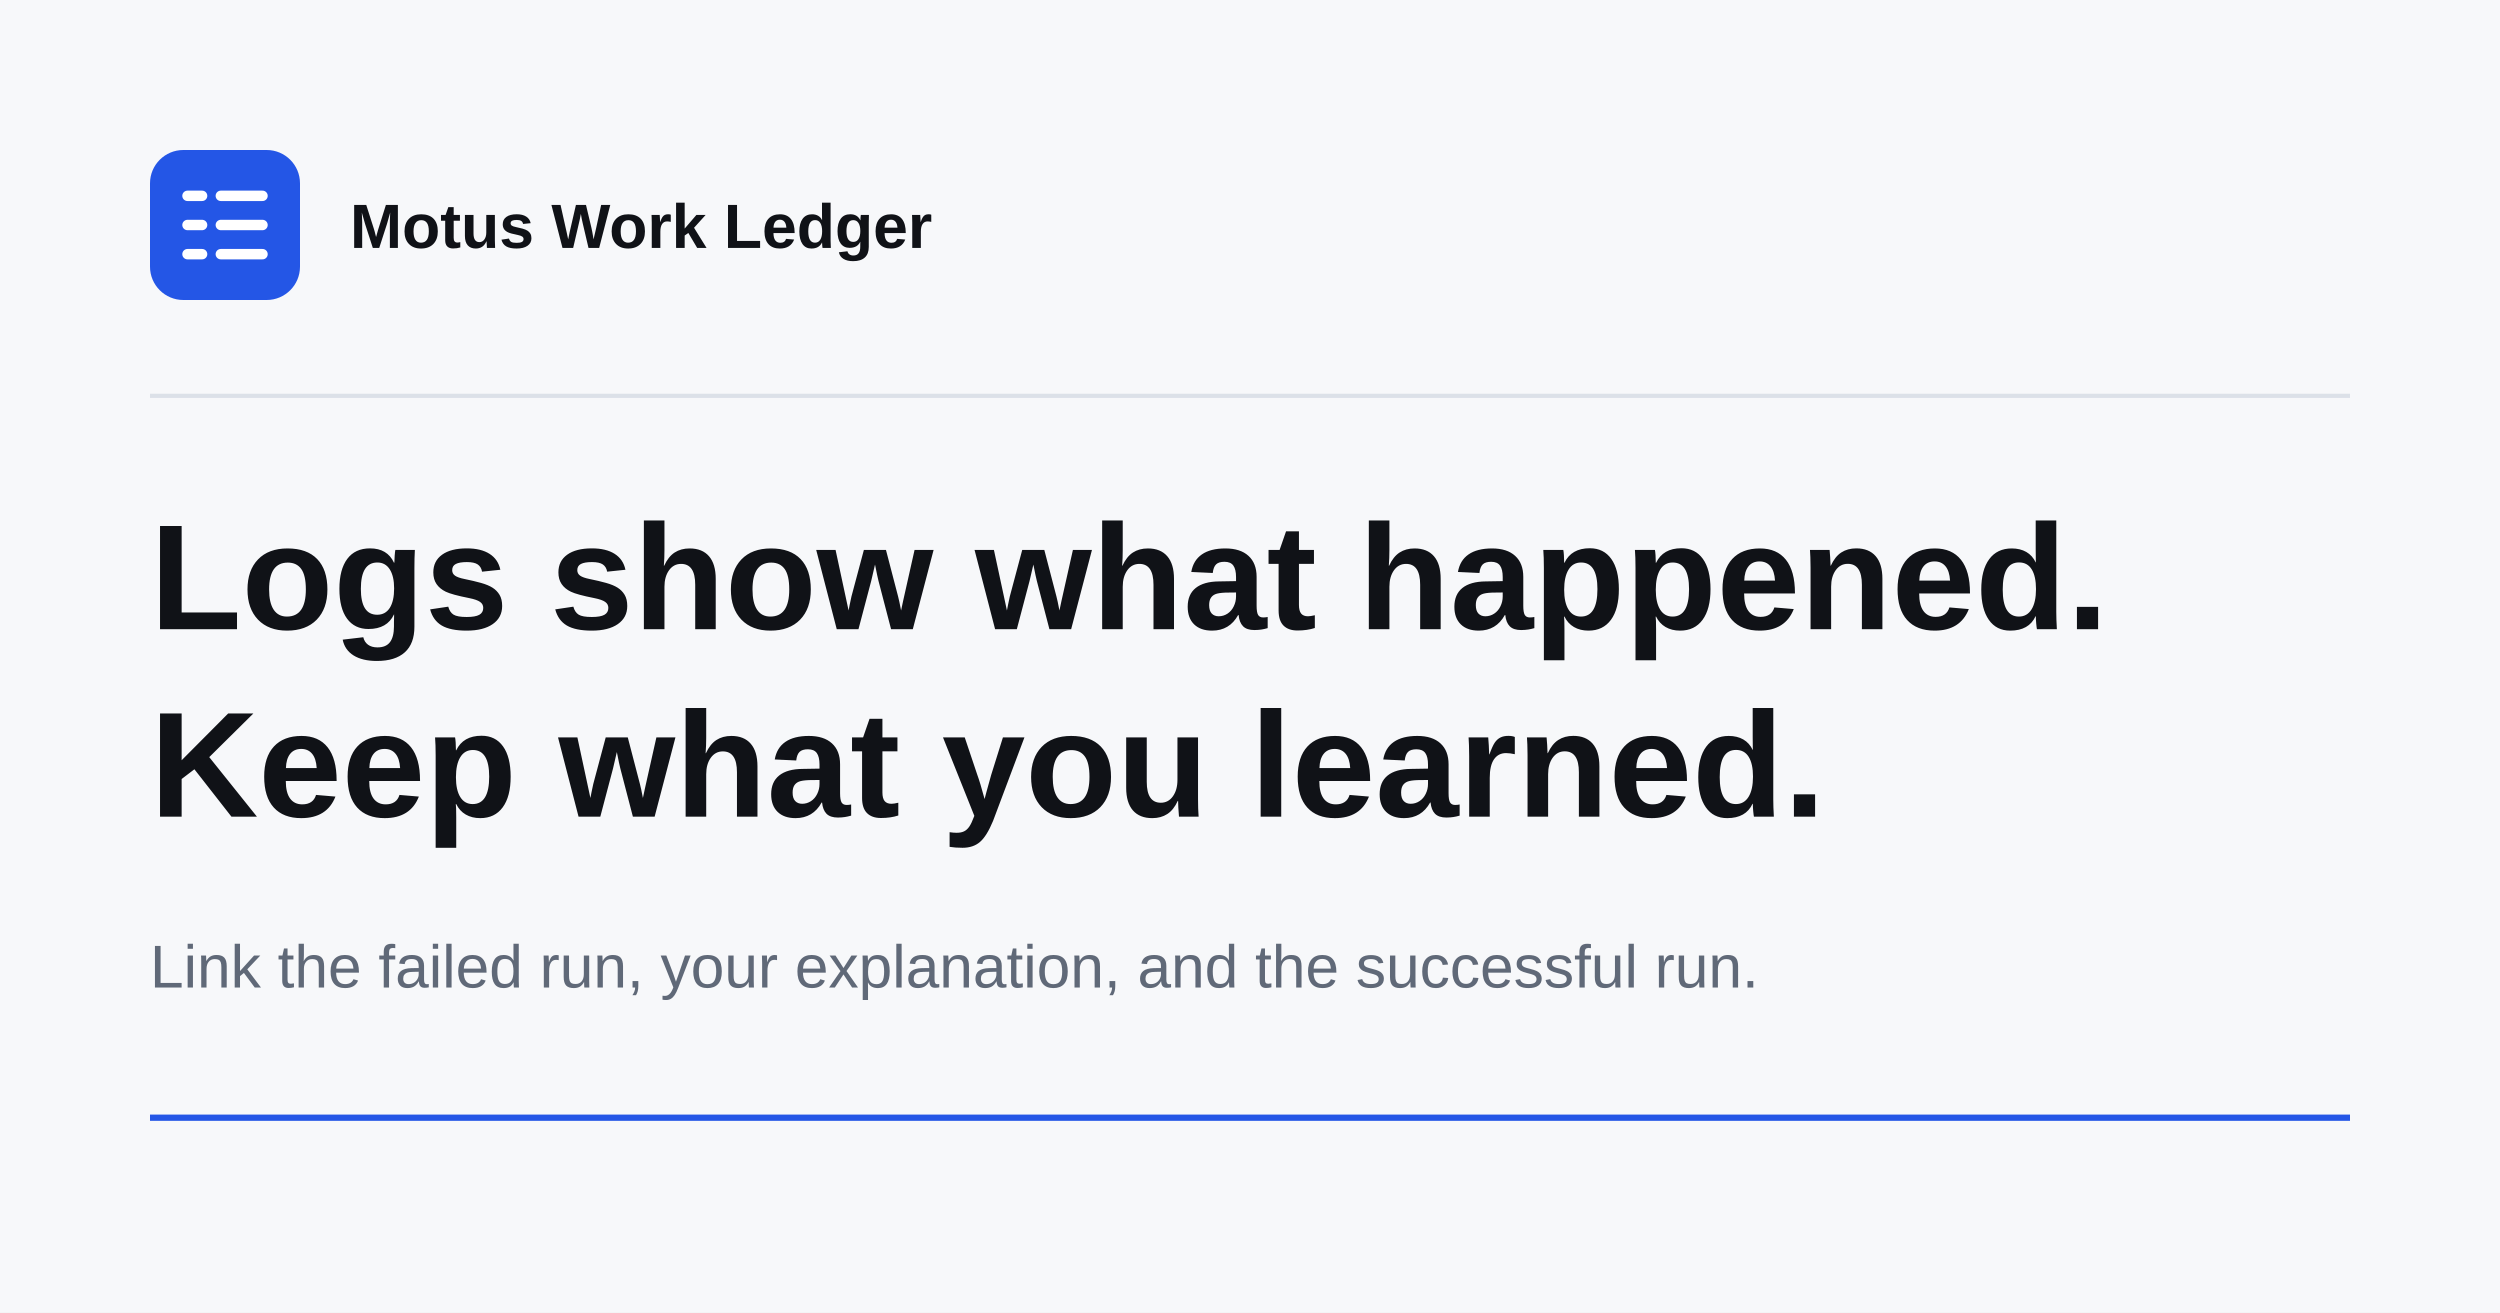
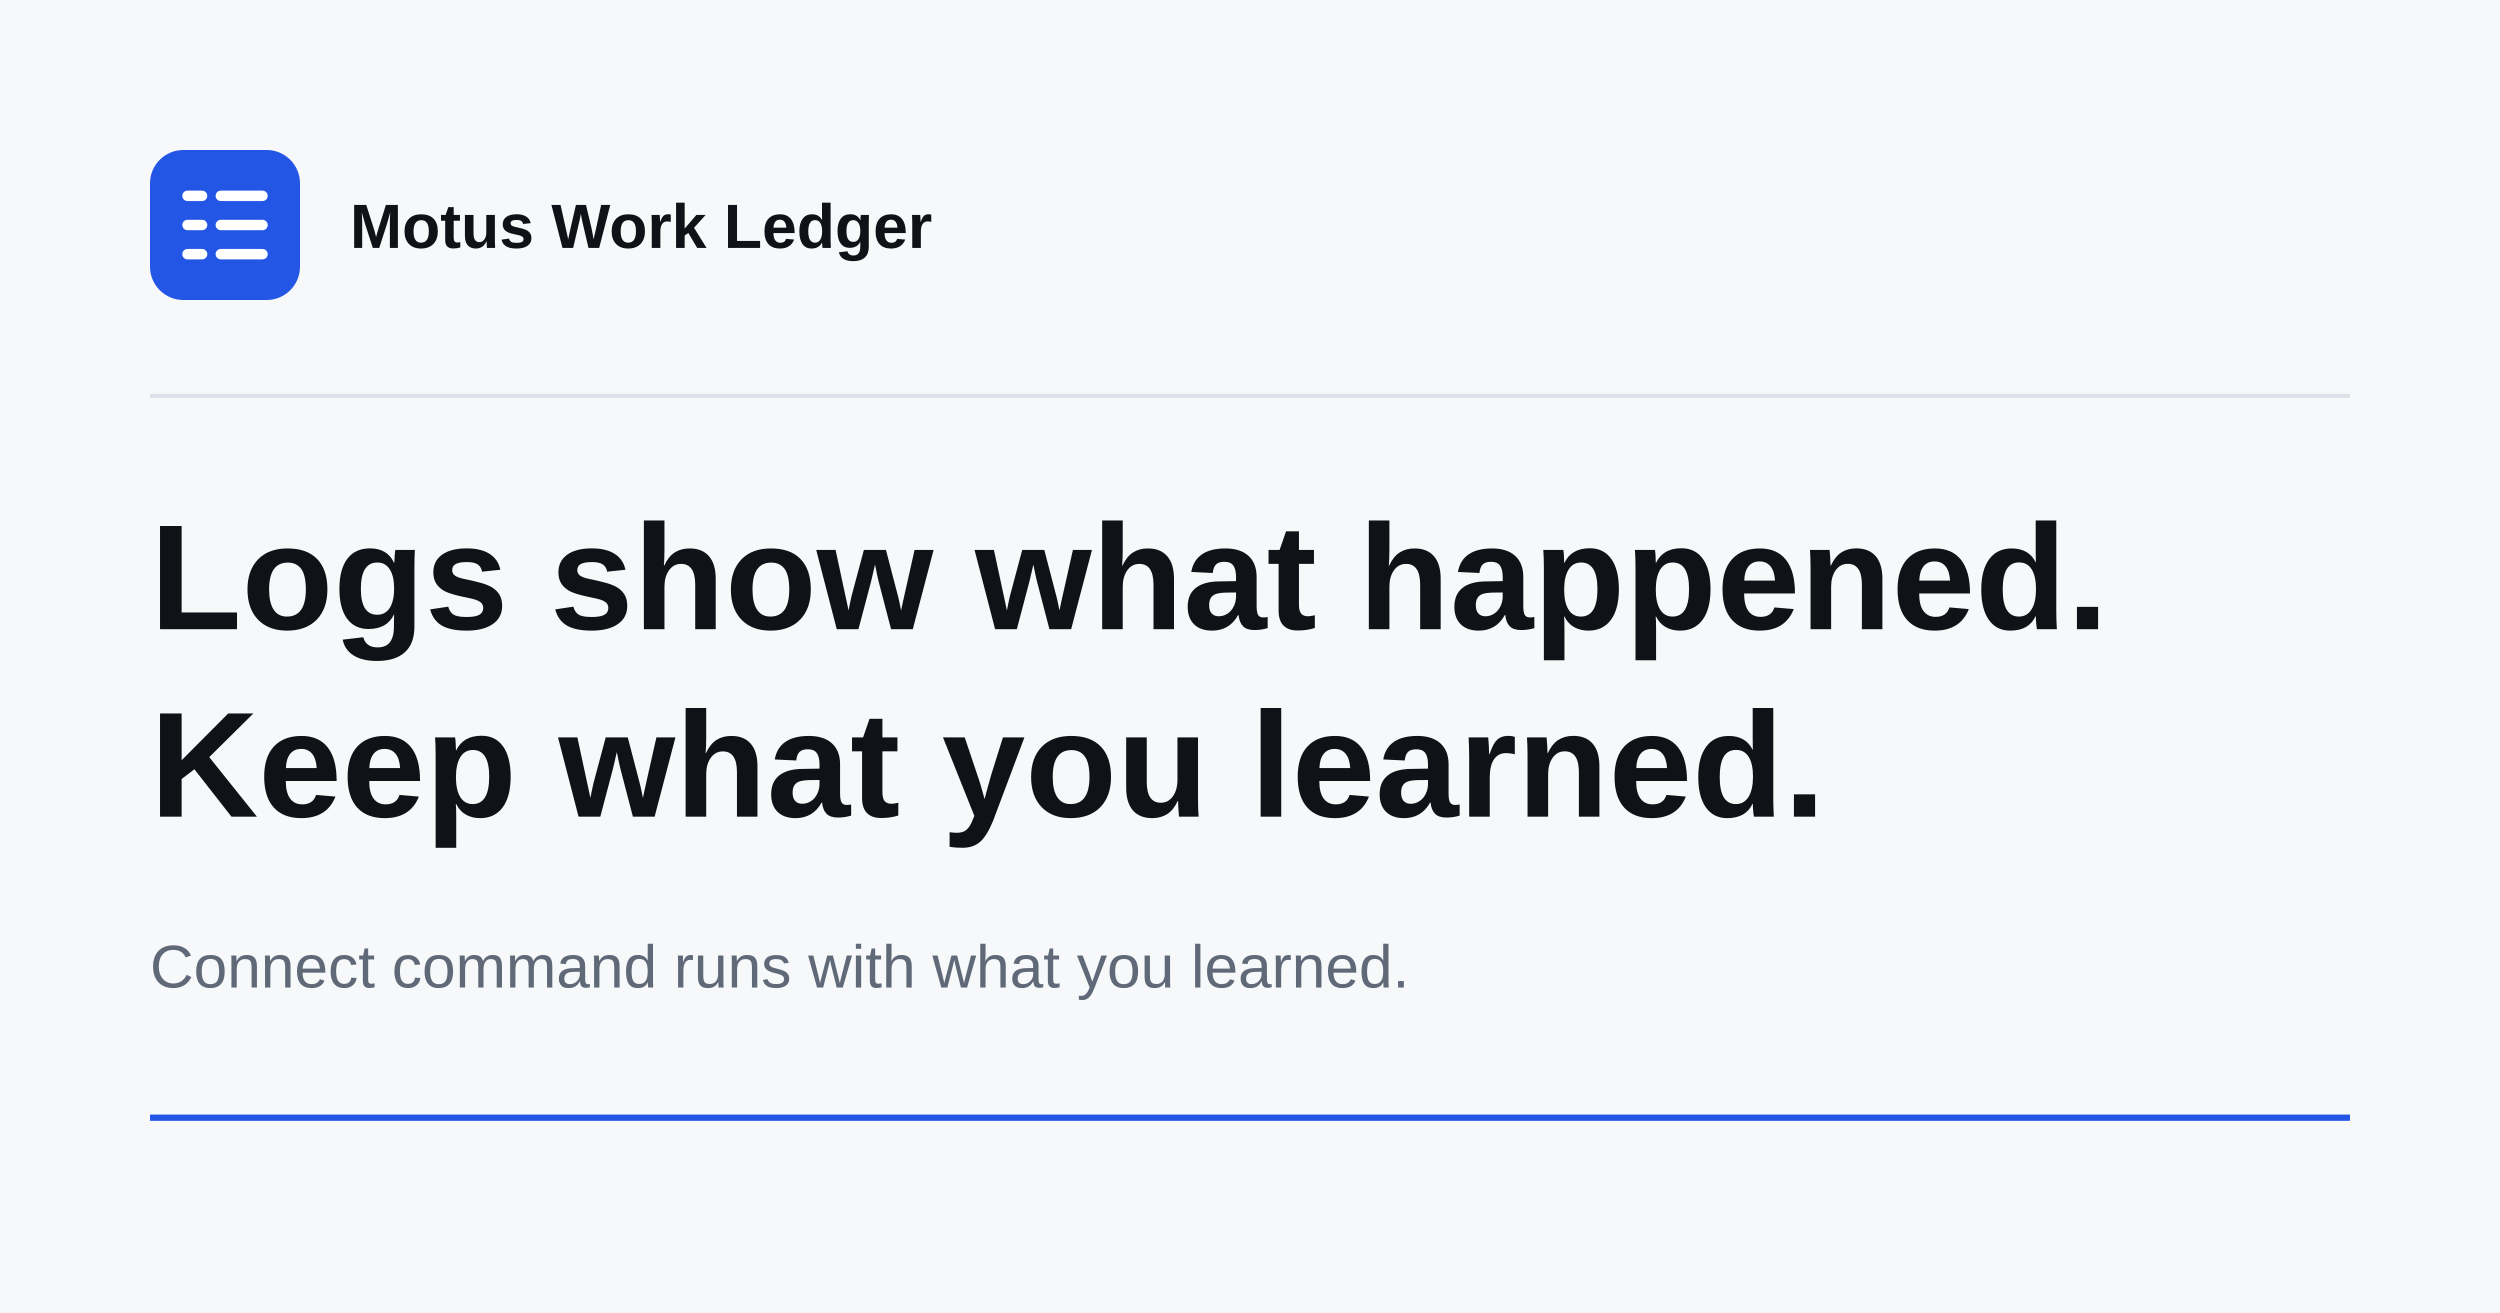
<svg xmlns="http://www.w3.org/2000/svg" width="1200" height="630" viewBox="0 0 1200 630">
  <rect width="1200" height="630" fill="#f7f8fa" />
  <rect x="72" y="72" width="72" height="72" rx="16" fill="#2456e6" />
  <g fill="none" stroke="#ffffff" stroke-linecap="round" stroke-width="5">
    <path d="M90 94h7M106 94h20" />
    <path d="M90 108h7M106 108h20" />
    <path d="M90 122h7M106 122h20" />
  </g>
  <text x="168" y="119" fill="#101217" font-family="Arial, Helvetica, sans-serif" font-size="30" font-weight="700">Motus Work Ledger</text>
  <line x1="72" y1="190" x2="1128" y2="190" stroke="#dce1e8" stroke-width="2" />
  <text x="72" y="302" fill="#101217" font-family="Arial, Helvetica, sans-serif" font-size="72" font-weight="700">Logs show what happened.</text>
  <text x="72" y="392" fill="#101217" font-family="Arial, Helvetica, sans-serif" font-size="72" font-weight="700">Keep what you learned.</text>
-   <text x="72" y="474" fill="#606978" font-family="Arial, Helvetica, sans-serif" font-size="29">Link the failed run, your explanation, and the successful run.</text>
+   <text x="72" y="474" fill="#606978" font-family="Arial, Helvetica, sans-serif" font-size="29">Connect command runs with what you learned.</text>
  <rect x="72" y="535" width="1056" height="3" fill="#2456e6" />
</svg>
